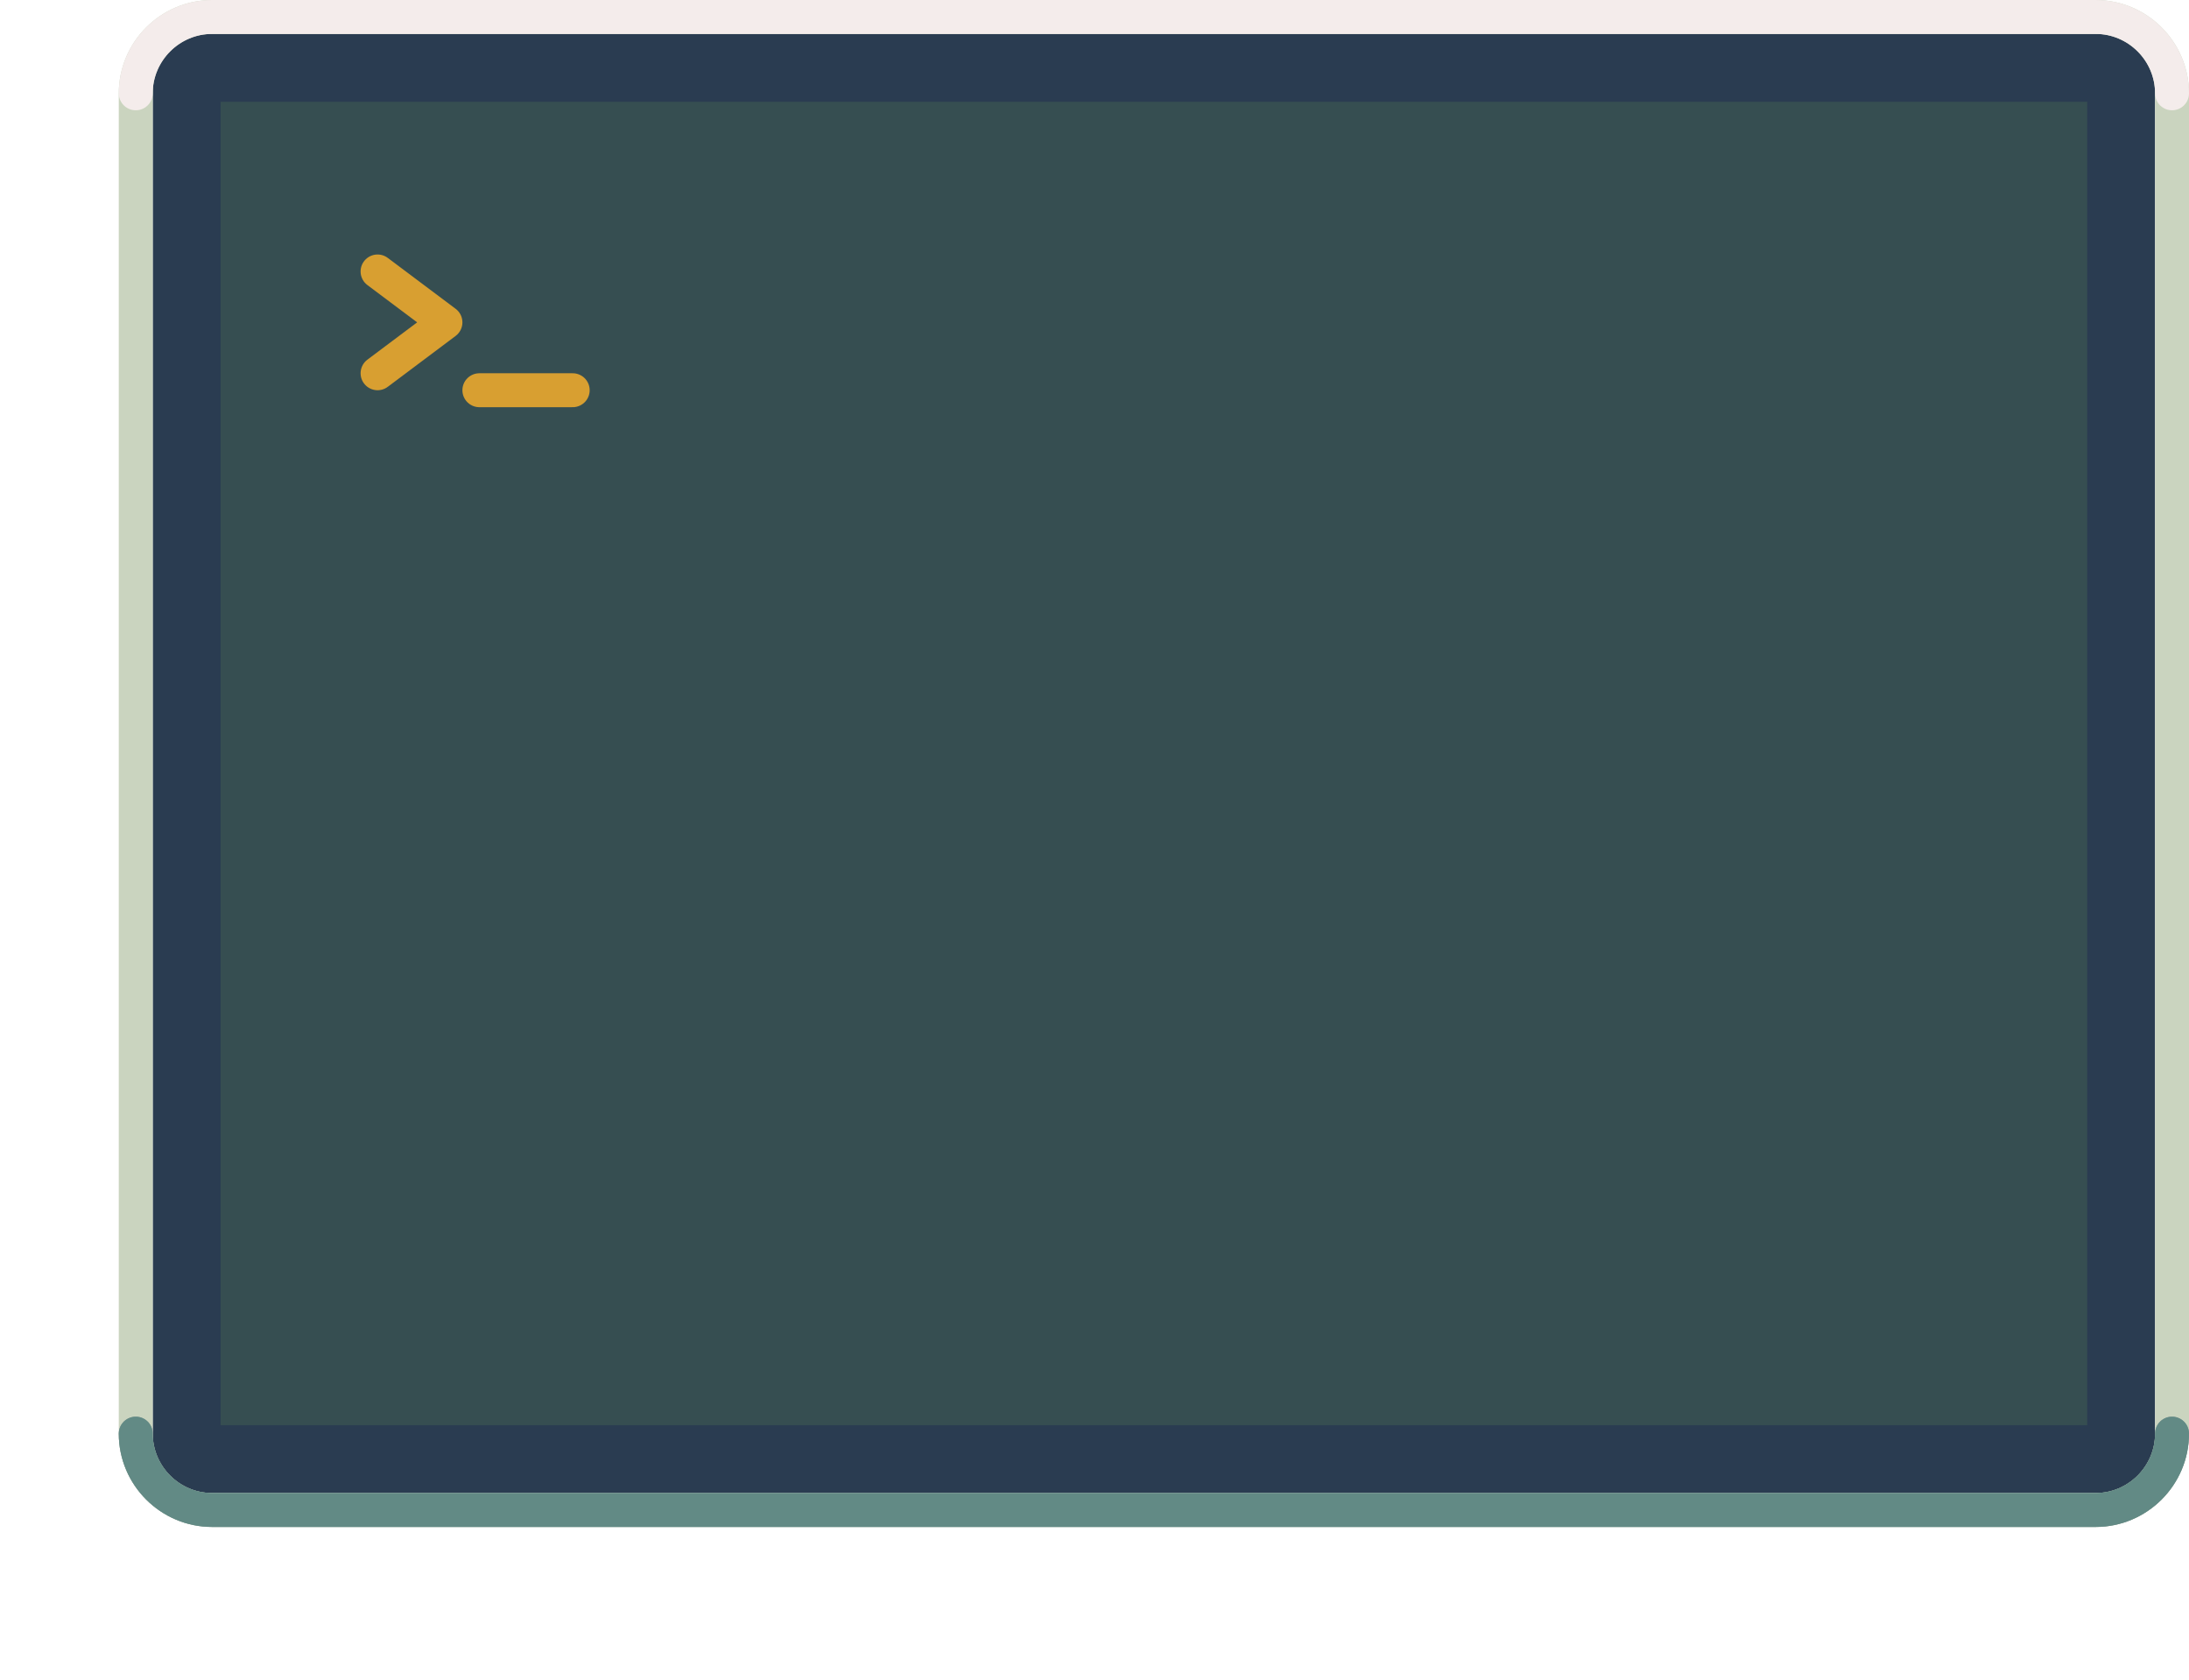
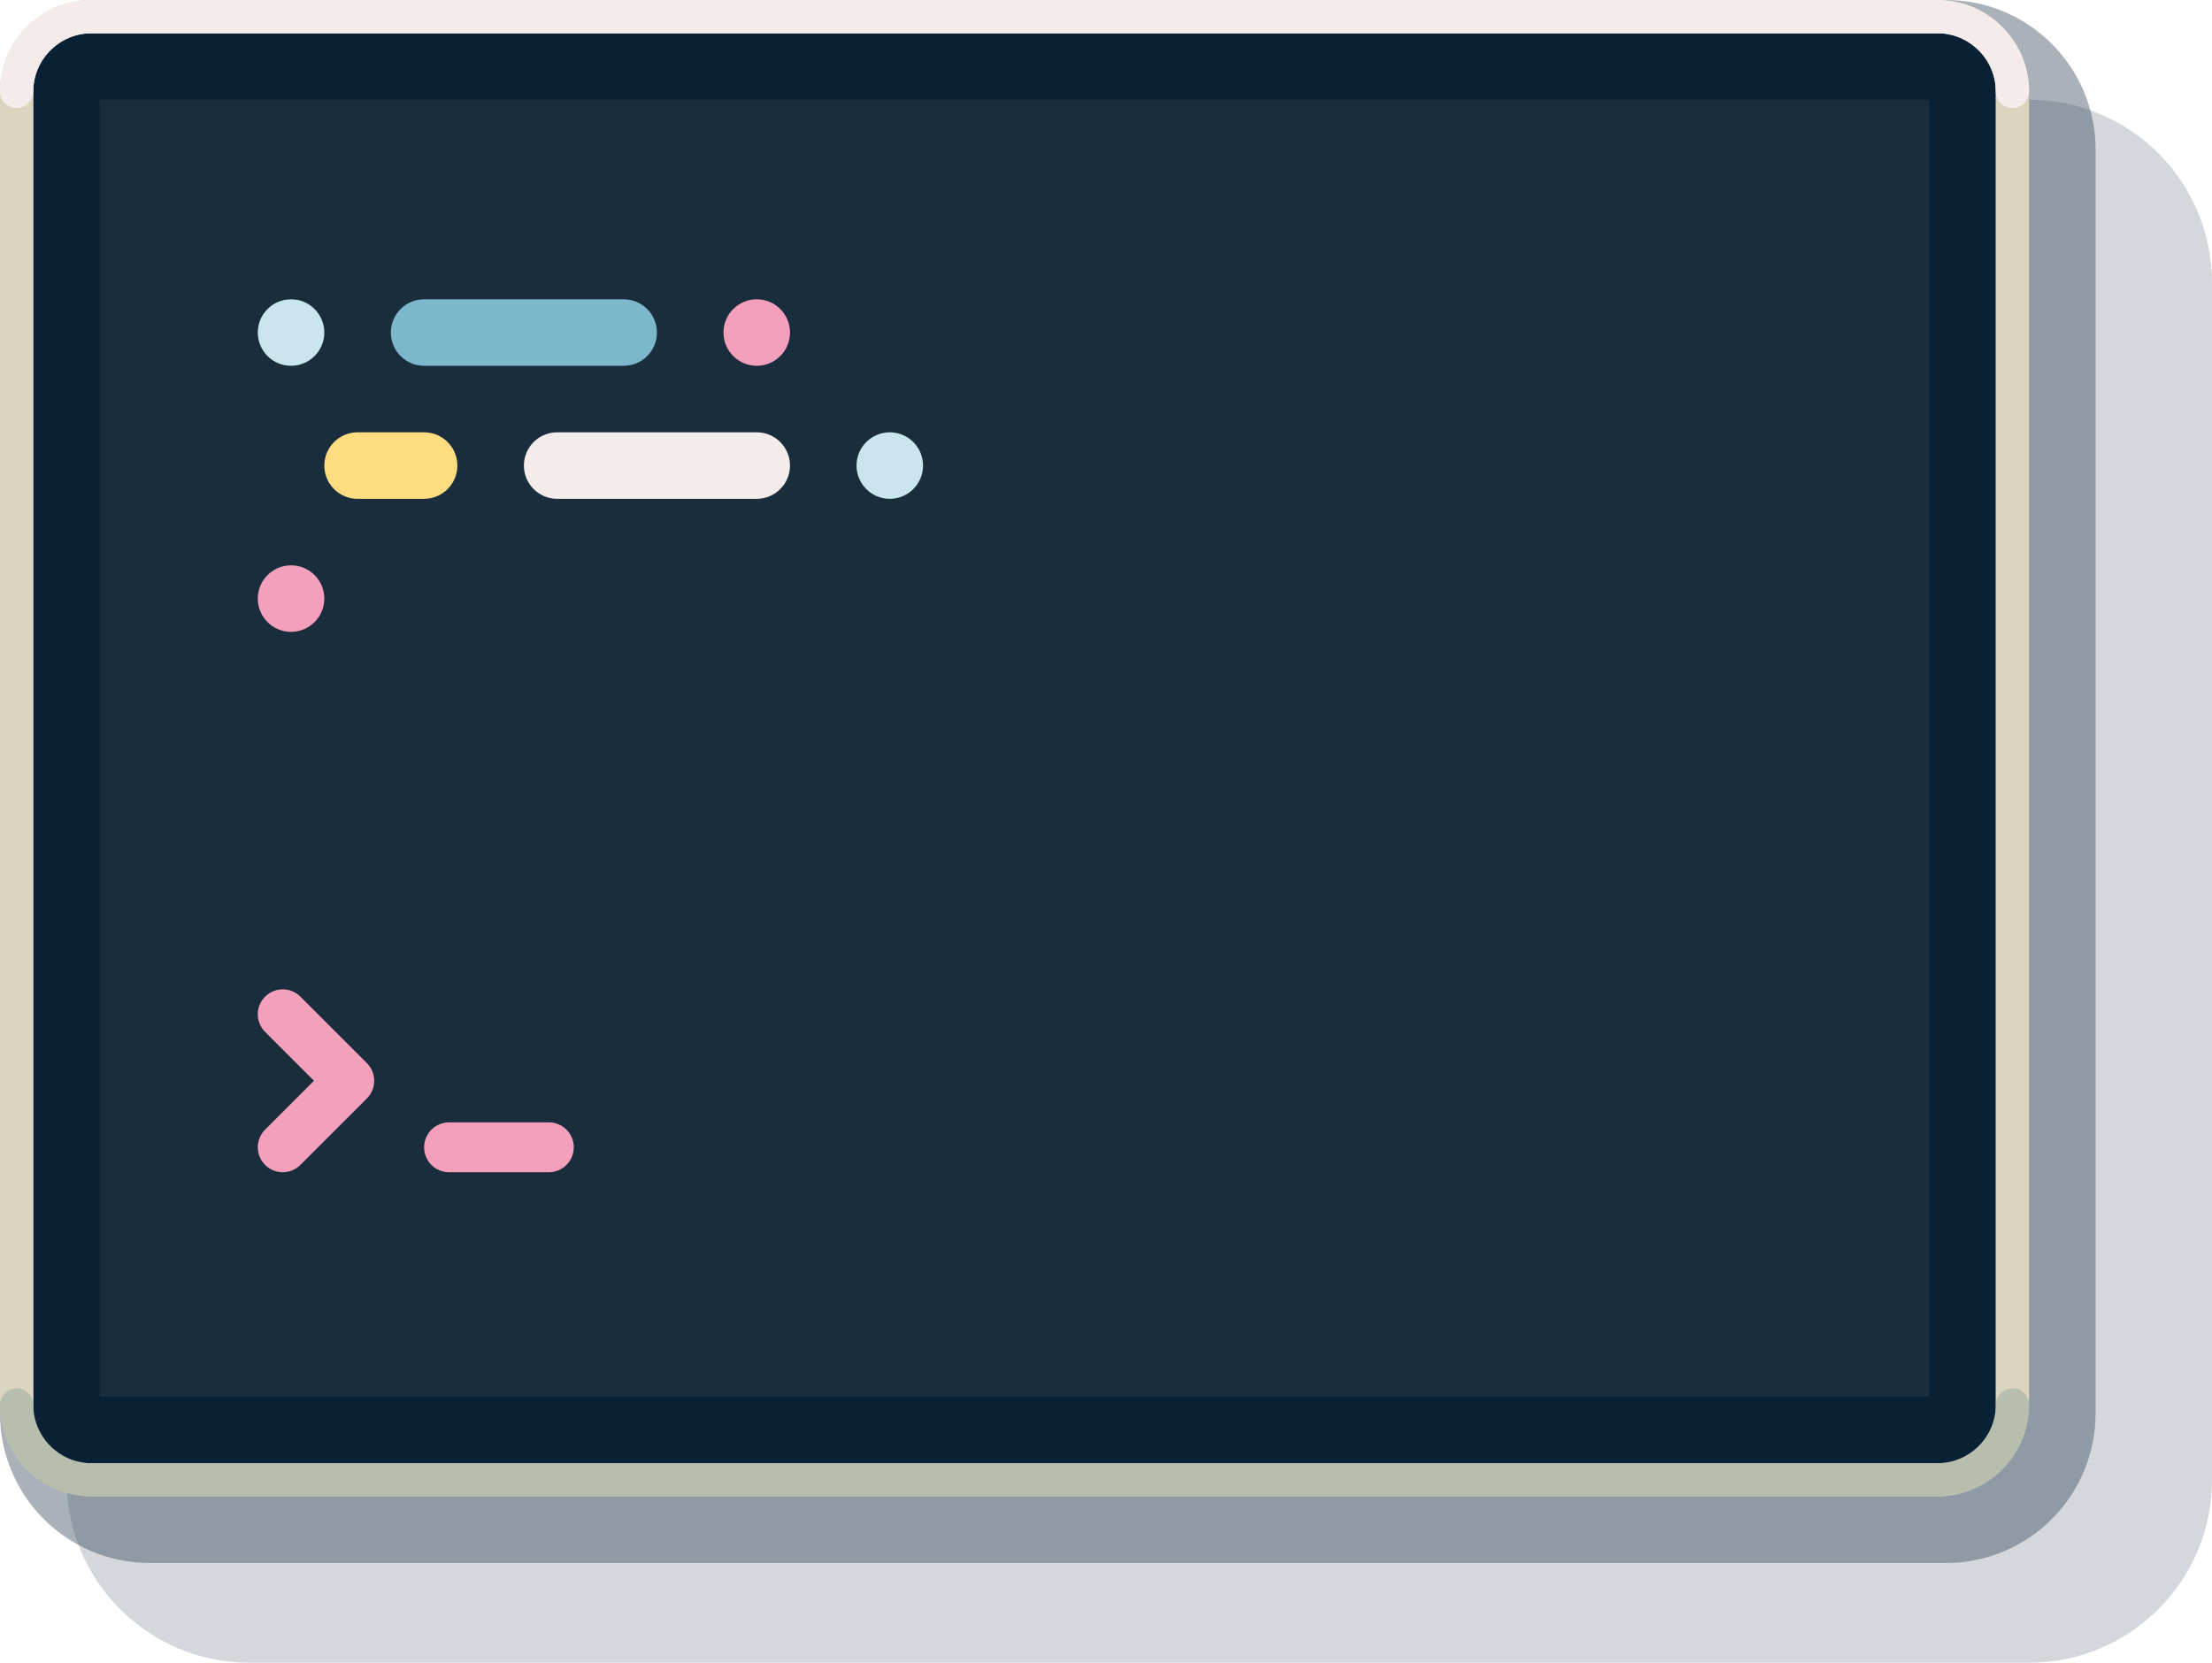
- <svg xmlns="http://www.w3.org/2000/svg" width="258" height="198" viewBox="0 0 258 198" fill="none" stroke-miterlimit="10" stroke-linecap="round" stroke-linejoin="round" color-interpolation-filters="sRGB">
+ <svg xmlns="http://www.w3.org/2000/svg" width="266" height="200" fill="none" color-interpolation-filters="sRGB">
  <g class="fill-shadow">
-     <path d="M238 10H20C8.954 10 0 18.954 0 30V178C0 189.046 8.954 198 20 198H238C249.046 198 258 189.046 258 178V30C258 18.954 249.046 10 238 10Z" class="opacity-20" />
-     <path d="M244 4H24C16.268 4 10 10.268 10 18V170C10 177.732 16.268 184 24 184H244C251.732 184 258 177.732 258 170V18C258 10.268 251.732 4 244 4Z" class="opacity-40" />
+     <path fill="#2A3C51" d="M244 12H30C17.85 12 8 21.85 8 34v144c0 12.15 9.85 22 22 22h214c12.15 0 22-9.85 22-22V34c0-12.15-9.85-22-22-22z" opacity=".2" />
+     <path fill="#2A3C51" d="M234 0H18C8.059 0 0 8.059 0 18v152c0 9.941 8.059 18 18 18h216c9.941 0 18-8.059 18-18V18c0-9.941-8.059-18-18-18z" opacity=".4" />
  </g>
-   <path d="M248 172H24C22.9 172 22 171.1 22 170V10C22 8.9 22.9 8 24 8H248C249.1 8 250 8.9 250 10V170C250 171.1 249.1 172 248 172Z" fill="#364E51" stroke="#2A3C51" stroke-width="8" />
-   <path d="M44.5 32L52.5 38L44.5 44" stroke="#D89F31" stroke-width="4" />
-   <path d="M56.5 46H67.5" stroke="#D89F31" stroke-width="4" />
-   <path d="M247 178H25C20.05 178 16 173.95 16 169V11C16 6.05 20.05 2 25 2H247C251.95 2 256 6.05 256 11V169C256 173.95 251.95 178 247 178Z" stroke="#CAD4BF" stroke-width="4" stroke-miterlimit="10" />
-   <path d="M16 11C16 6.05 20.05 2 25 2H247C251.95 2 256 6.05 256 11" stroke="#F4ECEB" stroke-width="4" />
-   <path d="M256 169C256 173.95 251.95 178 247 178H25C20.05 178 16 173.95 16 169" stroke="#829994" stroke-width="4" stroke-miterlimit="10" />
-   <path d="M256 169C256 173.95 251.95 178 247 178H25C20.05 178 16 173.95 16 169" stroke="#628A85" stroke-width="4" />
+   <path fill="#1A2D3D" stroke="#092135" stroke-miterlimit="10" stroke-width="8" d="M234 172H10c-1.1 0-2-.9-2-2V10c0-1.1.9-2 2-2h224c1.1 0 2 .9 2 2v160c0 1.1-.9 2-2 2z" />
+   <path stroke="#F49FBC" stroke-linecap="round" stroke-linejoin="round" stroke-miterlimit="10" stroke-width="6" d="M34 122l8 8-8 8M54 138h12" />
+   <path stroke="#DBD4BF" stroke-miterlimit="10" stroke-width="4" d="M233 178H11c-4.95 0-9-4.05-9-9V11c0-4.95 4.05-9 9-9h222c4.95 0 9 4.05 9 9v158c0 4.95-4.05 9-9 9z" />
+   <path stroke="#F4ECEB" stroke-linecap="round" stroke-linejoin="round" stroke-miterlimit="10" stroke-width="4" d="M2 11c0-4.95 4.05-9 9-9h222c4.95 0 9 4.05 9 9" />
+   <path stroke="#628A85" stroke-linecap="round" stroke-linejoin="round" stroke-miterlimit="10" stroke-width="4" d="M242 169c0 4.95-4.05 9-9 9H11c-4.95 0-9-4.05-9-9" opacity=".3" />
+   <rect width="32" height="8" x="47" y="36" fill="#7DB8CA" rx="4" />
+   <rect width="8" height="8" x="31" y="36" fill="#CAE5EE" rx="4" />
+   <rect width="16" height="8" x="39" y="52" fill="#FFDC7F" rx="4" />
+   <rect width="32" height="8" x="63" y="52" fill="#F4ECEB" rx="4" />
+   <rect width="8" height="8" x="87" y="36" fill="#F49FBC" rx="4" />
+   <rect width="8" height="8" x="31" y="68" fill="#F49FBC" rx="4" />
+   <rect width="8" height="8" x="103" y="52" fill="#CAE5EE" rx="4" />
</svg>
